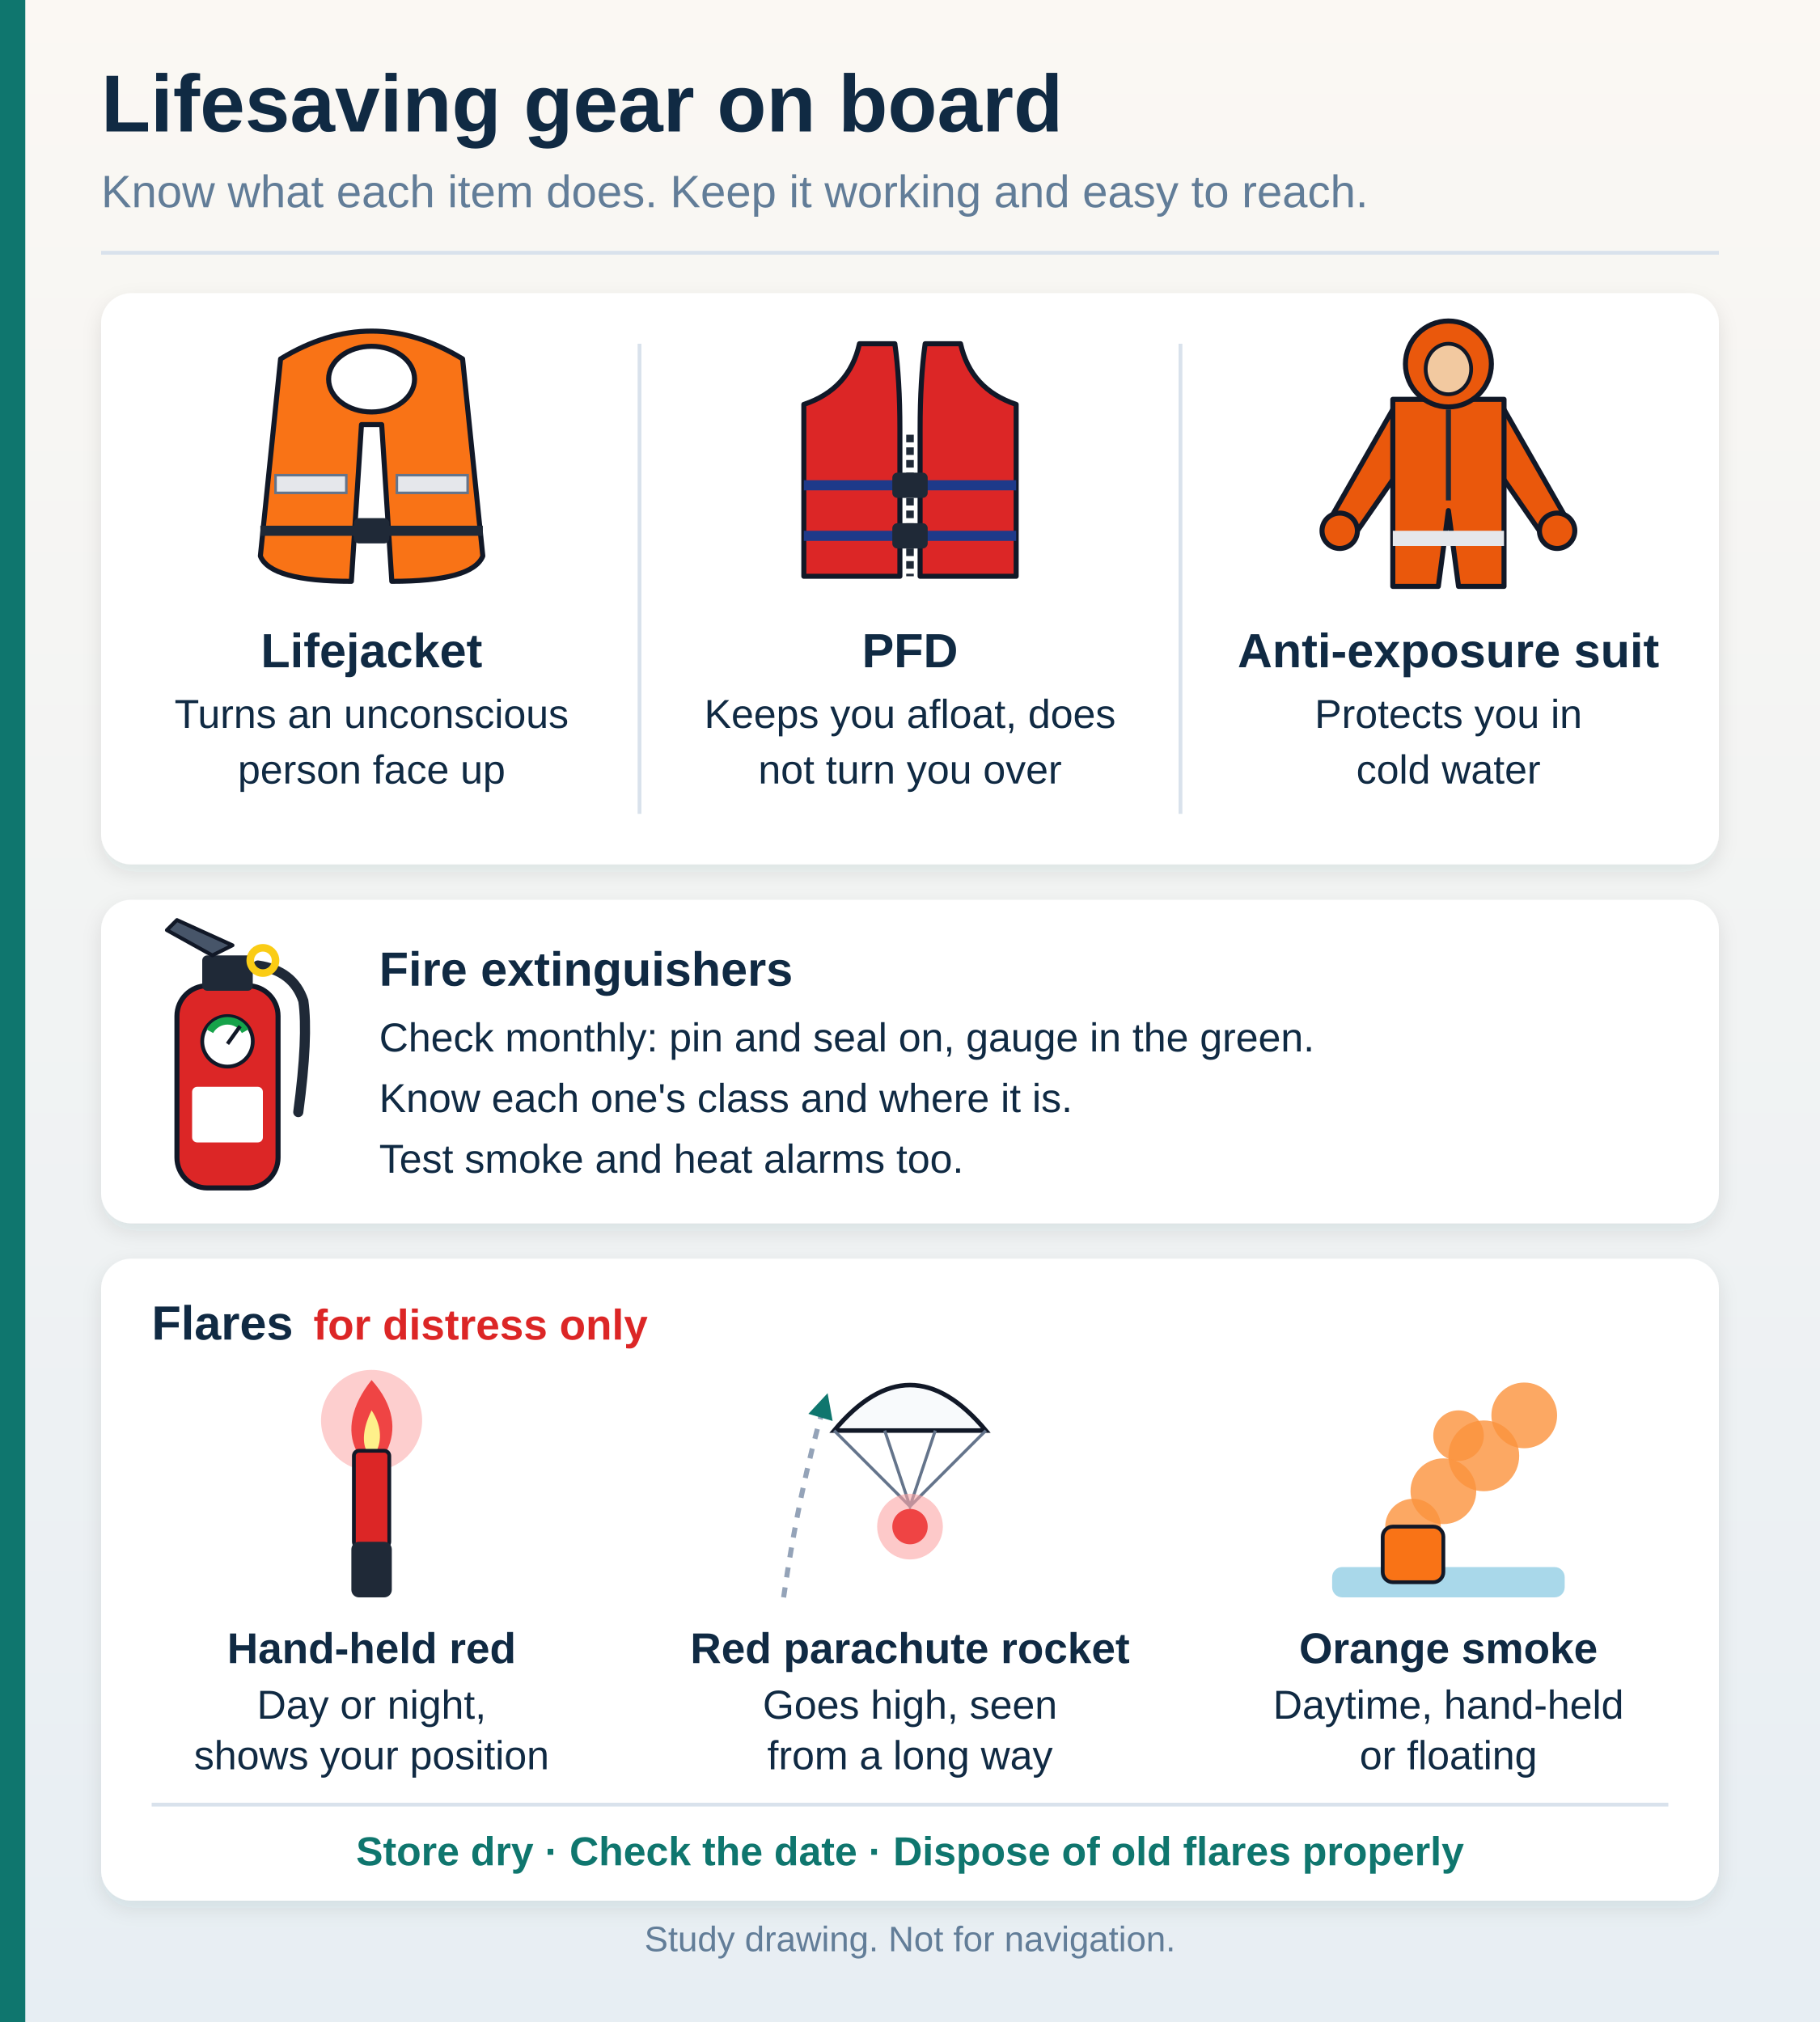
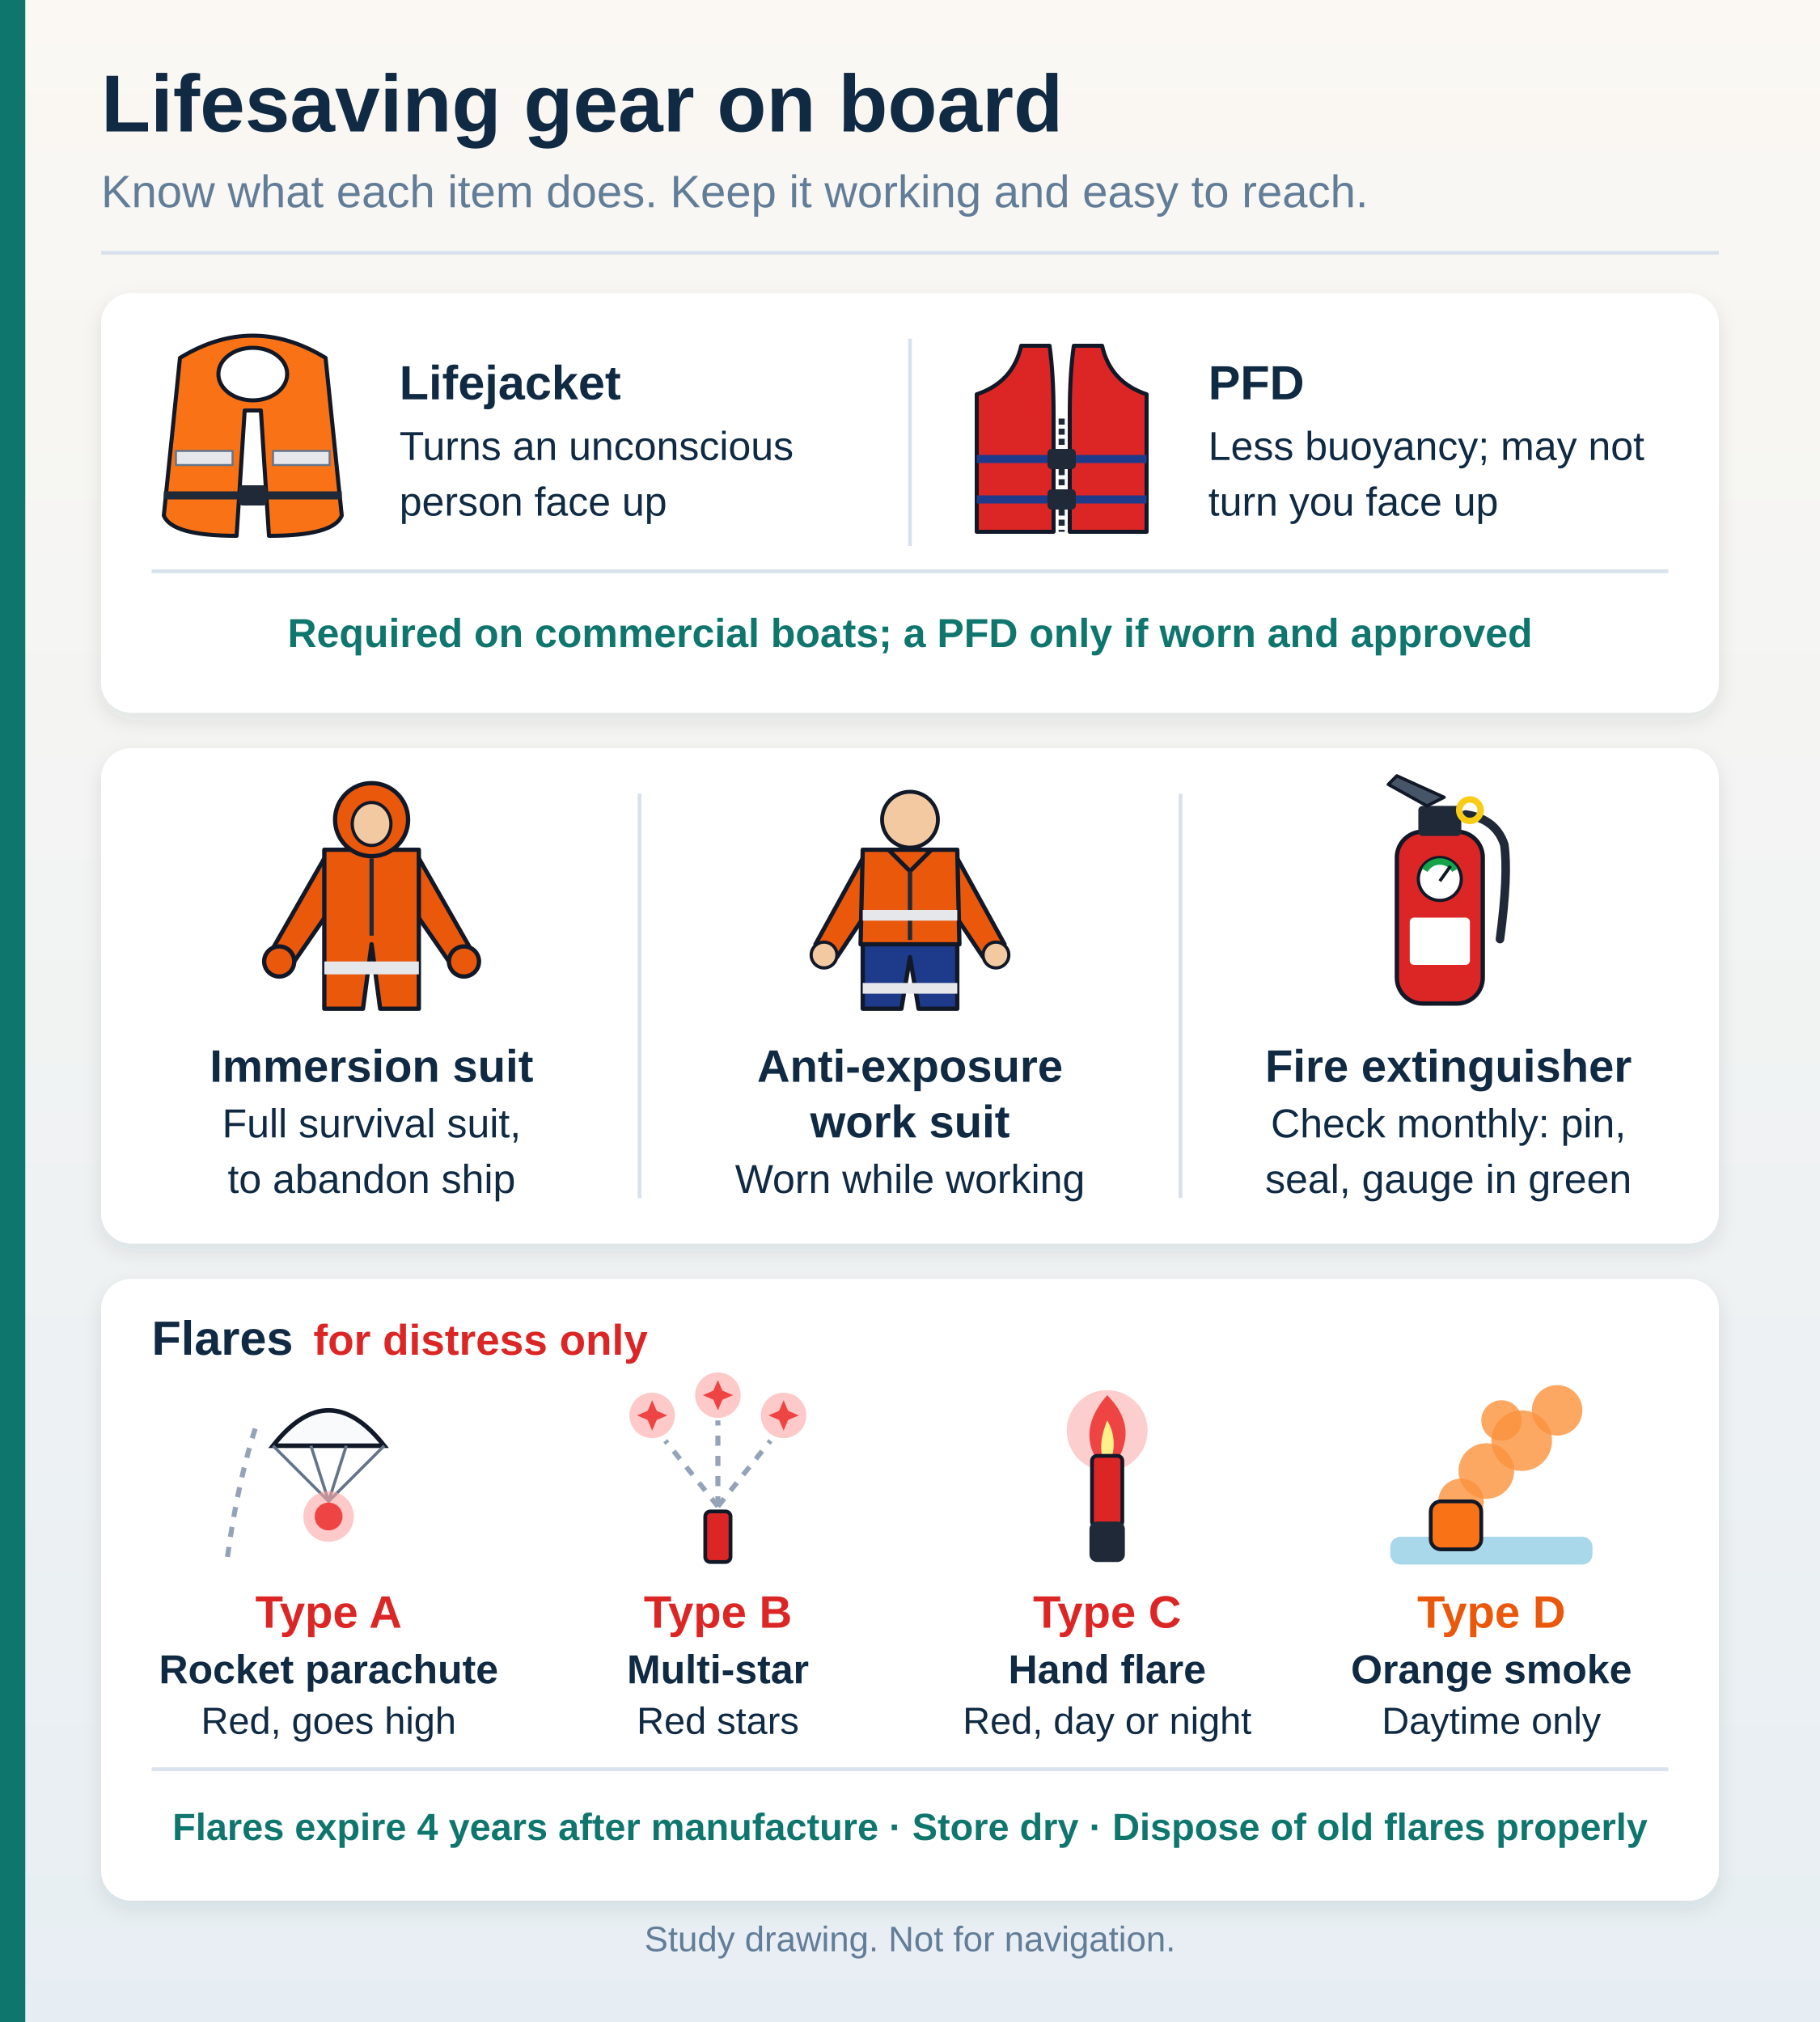
<svg xmlns="http://www.w3.org/2000/svg" viewBox="0 0 720 800" width="720" height="800" role="img">
  <defs>
    <filter id="s" x="-20%" y="-20%" width="140%" height="150%">
      <feDropShadow dx="0" dy="3" stdDeviation="4" flood-color="#102a43" flood-opacity="0.10" />
    </filter>
    <linearGradient id="paper" x1="0" y1="0" x2="0" y2="1">
      <stop offset="0" stop-color="#fbf8f3" />
      <stop offset="1" stop-color="#e7eef3" />
    </linearGradient>
    <linearGradient id="sea" x1="0" y1="0" x2="0" y2="1">
      <stop offset="0" stop-color="#d4eef7" />
      <stop offset="1" stop-color="#a9d8ea" />
    </linearGradient>
    <marker id="ah" viewBox="0 0 10 10" refX="5" refY="5" markerWidth="5" markerHeight="5" orient="auto-start-reverse">
      <path d="M0,0 L10,5 L0,10 z" fill="#0f766e" />
    </marker>
    <marker id="ahd" viewBox="0 0 10 10" refX="5" refY="5" markerWidth="4" markerHeight="4" orient="auto-start-reverse">
      <path d="M0,0 L10,5 L0,10 z" fill="#c2410c" />
    </marker>
  </defs>
  <rect width="720" height="800" fill="url(#paper)" />
  <rect x="0" y="0" width="10" height="800" fill="#0f766e" />
  <text x="40" y="52" font-size="32" text-anchor="start" fill="#102a43" font-weight="bold" font-family="Liberation Sans">Lifesaving gear on board</text>
  <text x="40" y="82" font-size="18" text-anchor="start" fill="#627d98" font-family="Liberation Sans">Know what each item does. Keep it working and easy to reach.</text>
  <line x1="40" y1="100" x2="680" y2="100" stroke="#d9e2ec" stroke-width="1.5" />
-   <rect x="40" y="116" width="640" height="226" rx="12" fill="#ffffff" filter="url(#s)" />
-   <path d="M111,142 Q147,120 183,142 L191,220 Q187,230 155,230 L151,168 L143,168 L139,230 Q107,230 103,220 Z" fill="#f97316" stroke="#111827" stroke-width="2" stroke-linejoin="round" />
-   <ellipse cx="147" cy="150" rx="17" ry="13" fill="#ffffff" stroke="#111827" stroke-width="2" />
-   <rect x="109" y="188" width="28" height="7" fill="#e5e7eb" stroke="#64748b" stroke-width="1" />
-   <rect x="157" y="188" width="28" height="7" fill="#e5e7eb" stroke="#64748b" stroke-width="1" />
-   <line x1="103" y1="210" x2="191" y2="210" stroke="#1f2937" stroke-width="4" />
-   <rect x="140" y="205" width="14" height="10" rx="2" fill="#1f2937" />
-   <path d="M354,136 L340,136 Q336,154 318,160 L318,228 L356,228 L356,170 Q356,150 354,136 Z" fill="#dc2626" stroke="#111827" stroke-width="2" stroke-linejoin="round" />
-   <path d="M366,136 L380,136 Q384,154 402,160 L402,228 L364,228 L364,170 Q364,150 366,136 Z" fill="#dc2626" stroke="#111827" stroke-width="2" stroke-linejoin="round" />
-   <line x1="360" y1="172" x2="360" y2="228" stroke="#1f2937" stroke-width="3" stroke-dasharray="3 2" />
-   <line x1="318" y1="192" x2="402" y2="192" stroke="#1e3a8a" stroke-width="4" />
-   <line x1="318" y1="212" x2="402" y2="212" stroke="#1e3a8a" stroke-width="4" />
-   <rect x="353" y="187" width="14" height="10" rx="2" fill="#1f2937" />
-   <rect x="353" y="207" width="14" height="10" rx="2" fill="#1f2937" />
-   <path d="M551,162 L527,204 L537,210 L555,184 Z" fill="#ea580c" stroke="#111827" stroke-width="2" stroke-linejoin="round" />
-   <path d="M595,162 L619,204 L609,210 L591,184 Z" fill="#ea580c" stroke="#111827" stroke-width="2" stroke-linejoin="round" />
-   <path d="M551,158 L595,158 L595,232 L577,232 L573,202 L569,232 L551,232 Z" fill="#ea580c" stroke="#111827" stroke-width="2" stroke-linejoin="round" />
-   <circle cx="573" cy="144" r="17" fill="#ea580c" stroke="#111827" stroke-width="2" />
-   <ellipse cx="573" cy="146" rx="9" ry="10" fill="#f2c9a0" stroke="#111827" stroke-width="1.5" />
-   <line x1="573" y1="162" x2="573" y2="198" stroke="#1f2937" stroke-width="2" />
-   <rect x="551" y="210" width="44" height="6" fill="#e5e7eb" />
-   <circle cx="530" cy="210" r="7" fill="#ea580c" stroke="#111827" stroke-width="2" />
-   <circle cx="616" cy="210" r="7" fill="#ea580c" stroke="#111827" stroke-width="2" />
-   <line x1="253" y1="136" x2="253" y2="322" stroke="#d9e2ec" stroke-width="1.5" />
-   <line x1="467" y1="136" x2="467" y2="322" stroke="#d9e2ec" stroke-width="1.5" />
-   <text x="147" y="264" font-size="19" text-anchor="middle" fill="#102a43" font-weight="bold" font-family="Liberation Sans">Lifejacket</text>
-   <text x="147" y="288" font-size="16" text-anchor="middle" fill="#102a43" font-family="Liberation Sans">Turns an unconscious</text>
-   <text x="147" y="310" font-size="16" text-anchor="middle" fill="#102a43" font-family="Liberation Sans">person face up</text>
-   <text x="360" y="264" font-size="19" text-anchor="middle" fill="#102a43" font-weight="bold" font-family="Liberation Sans">PFD</text>
-   <text x="360" y="288" font-size="16" text-anchor="middle" fill="#102a43" font-family="Liberation Sans">Keeps you afloat, does</text>
-   <text x="360" y="310" font-size="16" text-anchor="middle" fill="#102a43" font-family="Liberation Sans">not turn you over</text>
-   <text x="573" y="264" font-size="19" text-anchor="middle" fill="#102a43" font-weight="bold" font-family="Liberation Sans">Anti-exposure suit</text>
-   <text x="573" y="288" font-size="16" text-anchor="middle" fill="#102a43" font-family="Liberation Sans">Protects you in</text>
-   <text x="573" y="310" font-size="16" text-anchor="middle" fill="#102a43" font-family="Liberation Sans">cold water</text>
-   <rect x="40" y="356" width="640" height="128" rx="12" fill="#ffffff" filter="url(#s)" />
-   <path d="M102,382 Q116,384 120,396 Q122,410 118,440" fill="none" stroke="#1f2937" stroke-width="4" stroke-linecap="round" />
-   <rect x="70" y="390" width="40" height="80" rx="12" fill="#dc2626" stroke="#111827" stroke-width="2" />
-   <rect x="80" y="378" width="20" height="14" rx="2" fill="#1f2937" />
-   <path d="M84,378 L66,368 L70,364 L92,374 Z" fill="#475569" stroke="#111827" stroke-width="1.5" stroke-linejoin="round" />
-   <circle cx="104" cy="380" r="5" fill="none" stroke="#facc15" stroke-width="3" />
-   <circle cx="90" cy="412" r="10" fill="#ffffff" stroke="#111827" stroke-width="1.5" />
-   <path d="M83,408 A8,8 0 0 1 97,408" fill="none" stroke="#16a34a" stroke-width="3" />
-   <line x1="90" y1="413" x2="95" y2="406" stroke="#111827" stroke-width="1.5" />
-   <rect x="76" y="430" width="28" height="22" rx="2" fill="#ffffff" />
-   <text x="150" y="390" font-size="19" text-anchor="start" fill="#102a43" font-weight="bold" font-family="Liberation Sans">Fire extinguishers</text>
-   <text x="150" y="416" font-size="16" text-anchor="start" fill="#102a43" font-family="Liberation Sans">Check monthly: pin and seal on, gauge in the green.</text>
-   <text x="150" y="440" font-size="16" text-anchor="start" fill="#102a43" font-family="Liberation Sans">Know each one's class and where it is.</text>
-   <text x="150" y="464" font-size="16" text-anchor="start" fill="#102a43" font-family="Liberation Sans">Test smoke and heat alarms too.</text>
-   <rect x="40" y="498" width="640" height="254" rx="12" fill="#ffffff" filter="url(#s)" />
-   <text x="60" y="530" font-size="19" text-anchor="start" fill="#102a43" font-weight="bold" font-family="Liberation Sans">Flares</text>
-   <text x="124" y="530" font-size="17" text-anchor="start" fill="#dc2626" font-weight="bold" font-family="Liberation Sans">for distress only</text>
-   <circle cx="147" cy="562" r="20" fill="#fca5a5" opacity="0.55" />
-   <path d="M147,546 C156,556 157,566 153,574 L141,574 C137,566 139,556 147,546 Z" fill="#ef4444" />
-   <path d="M147,558 C151,564 151,570 149,574 L145,574 C143,570 144,564 147,558 Z" fill="#fef08a" />
-   <rect x="140" y="574" width="14" height="38" rx="2" fill="#dc2626" stroke="#111827" stroke-width="1.5" />
-   <rect x="139" y="610" width="16" height="22" rx="3" fill="#1f2937" />
-   <path d="M330,566 Q360,530 390,566 Z" fill="#f8fafc" stroke="#111827" stroke-width="1.8" />
-   <path d="M330,566 L360,596 L390,566 M350,566 L360,596 L370,566" fill="none" stroke="#64748b" stroke-width="1.2" />
-   <circle cx="360" cy="604" r="13" fill="#fca5a5" opacity="0.6" />
-   <circle cx="360" cy="604" r="7" fill="#ef4444" />
-   <path d="M310,632 Q316,590 326,556" fill="none" stroke="#94a3b8" stroke-width="2" stroke-dasharray="4 4" marker-end="url(#ah)" />
-   <rect x="527" y="620" width="92" height="12" rx="4" fill="#a9d8ea" />
-   <circle cx="559" cy="604" r="11" fill="#fb923c" opacity="0.8" />
-   <circle cx="571" cy="590" r="13" fill="#fb923c" opacity="0.8" />
-   <circle cx="587" cy="576" r="14" fill="#fb923c" opacity="0.8" />
-   <circle cx="603" cy="560" r="13" fill="#fb923c" opacity="0.8" />
-   <circle cx="577" cy="568" r="10" fill="#fb923c" opacity="0.8" />
-   <rect x="547" y="604" width="24" height="22" rx="4" fill="#f97316" stroke="#111827" stroke-width="1.5" />
-   <text x="147" y="658" font-size="17" text-anchor="middle" fill="#102a43" font-weight="bold" font-family="Liberation Sans">Hand-held red</text>
-   <text x="147" y="680" font-size="16" text-anchor="middle" fill="#102a43" font-family="Liberation Sans">Day or night,</text>
-   <text x="147" y="700" font-size="16" text-anchor="middle" fill="#102a43" font-family="Liberation Sans">shows your position</text>
-   <text x="360" y="658" font-size="17" text-anchor="middle" fill="#102a43" font-weight="bold" font-family="Liberation Sans">Red parachute rocket</text>
-   <text x="360" y="680" font-size="16" text-anchor="middle" fill="#102a43" font-family="Liberation Sans">Goes high, seen</text>
-   <text x="360" y="700" font-size="16" text-anchor="middle" fill="#102a43" font-family="Liberation Sans">from a long way</text>
-   <text x="573" y="658" font-size="17" text-anchor="middle" fill="#102a43" font-weight="bold" font-family="Liberation Sans">Orange smoke</text>
-   <text x="573" y="680" font-size="16" text-anchor="middle" fill="#102a43" font-family="Liberation Sans">Daytime, hand-held</text>
-   <text x="573" y="700" font-size="16" text-anchor="middle" fill="#102a43" font-family="Liberation Sans">or floating</text>
-   <line x1="60" y1="714" x2="660" y2="714" stroke="#d9e2ec" stroke-width="1.5" />
-   <text x="360" y="738" font-size="16" text-anchor="middle" fill="#0f766e" font-weight="bold" font-family="Liberation Sans">Store dry  ·  Check the date  ·  Dispose of old flares properly</text>
+   <rect x="40" y="116" width="640" height="166" rx="12" fill="#ffffff" filter="url(#s)" />
+   <g transform="translate(100,172) scale(0.8) translate(0,0)">
+     <path d="M-36,-38 Q0,-60 36,-38 L44,40 Q40,50 8,50 L4,-12 L-4,-12 L-8,50 Q-40,50 -44,40 Z" fill="#f97316" stroke="#111827" stroke-width="2" stroke-linejoin="round" />
+     <ellipse cx="0" cy="-30" rx="17" ry="13" fill="#ffffff" stroke="#111827" stroke-width="2" />
+     <rect x="-38" y="8" width="28" height="7" fill="#e5e7eb" stroke="#64748b" stroke-width="1" />
+     <rect x="10" y="8" width="28" height="7" fill="#e5e7eb" stroke="#64748b" stroke-width="1" />
+     <line x1="-44" y1="30" x2="44" y2="30" stroke="#1f2937" stroke-width="4" />
+     <rect x="-7" y="25" width="14" height="10" rx="2" fill="#1f2937" />
+   </g>
+   <text x="158" y="158" font-size="19" text-anchor="start" fill="#102a43" font-weight="bold" font-family="Liberation Sans">Lifejacket</text>
+   <text x="158" y="182" font-size="16" text-anchor="start" fill="#102a43" font-family="Liberation Sans">Turns an unconscious</text>
+   <text x="158" y="204" font-size="16" text-anchor="start" fill="#102a43" font-family="Liberation Sans">person face up</text>
+   <line x1="360" y1="134" x2="360" y2="216" stroke="#d9e2ec" stroke-width="1.5" />
+   <g transform="translate(420,172) scale(0.8) translate(0,0)">
+     <path d="M-6,-44 L-20,-44 Q-24,-26 -42,-20 L-42,48 L-4,48 L-4,-10 Q-4,-30 -6,-44 Z" fill="#dc2626" stroke="#111827" stroke-width="2" stroke-linejoin="round" />
+     <path d="M6,-44 L20,-44 Q24,-26 42,-20 L42,48 L4,48 L4,-10 Q4,-30 6,-44 Z" fill="#dc2626" stroke="#111827" stroke-width="2" stroke-linejoin="round" />
+     <line x1="0" y1="-8" x2="0" y2="48" stroke="#1f2937" stroke-width="3" stroke-dasharray="3 2" />
+     <line x1="-42" y1="12" x2="42" y2="12" stroke="#1e3a8a" stroke-width="4" />
+     <line x1="-42" y1="32" x2="42" y2="32" stroke="#1e3a8a" stroke-width="4" />
+     <rect x="-7" y="7" width="14" height="10" rx="2" fill="#1f2937" />
+     <rect x="-7" y="27" width="14" height="10" rx="2" fill="#1f2937" />
+   </g>
+   <text x="478" y="158" font-size="19" text-anchor="start" fill="#102a43" font-weight="bold" font-family="Liberation Sans">PFD</text>
+   <text x="478" y="182" font-size="16" text-anchor="start" fill="#102a43" font-family="Liberation Sans">Less buoyancy; may not</text>
+   <text x="478" y="204" font-size="16" text-anchor="start" fill="#102a43" font-family="Liberation Sans">turn you face up</text>
+   <line x1="60" y1="226" x2="660" y2="226" stroke="#d9e2ec" stroke-width="1.5" />
+   <text x="360" y="256" font-size="16" text-anchor="middle" fill="#0f766e" font-weight="bold" font-family="Liberation Sans">Required on commercial boats; a PFD only if worn and approved</text>
+   <rect x="40" y="296" width="640" height="196" rx="12" fill="#ffffff" filter="url(#s)" />
+   <g transform="translate(147,360) scale(0.85) translate(0,0)">
+     <path d="M-22,-24 L-46,18 L-36,24 L-18,-2 Z" fill="#ea580c" stroke="#111827" stroke-width="2" stroke-linejoin="round" />
+     <path d="M22,-24 L46,18 L36,24 L18,-2 Z" fill="#ea580c" stroke="#111827" stroke-width="2" stroke-linejoin="round" />
+     <path d="M-22,-28 L22,-28 L22,46 L4,46 L0,16 L-4,46 L-22,46 Z" fill="#ea580c" stroke="#111827" stroke-width="2" stroke-linejoin="round" />
+     <circle cx="0" cy="-42" r="17" fill="#ea580c" stroke="#111827" stroke-width="2" />
+     <ellipse cx="0" cy="-40" rx="9" ry="10" fill="#f2c9a0" stroke="#111827" stroke-width="1.5" />
+     <line x1="0" y1="-24" x2="0" y2="12" stroke="#1f2937" stroke-width="2" />
+     <rect x="-22" y="24" width="44" height="6" fill="#e5e7eb" />
+     <circle cx="-43" cy="24" r="7" fill="#ea580c" stroke="#111827" stroke-width="2" />
+     <circle cx="43" cy="24" r="7" fill="#ea580c" stroke="#111827" stroke-width="2" />
+   </g>
+   <g transform="translate(360,360) scale(0.85) translate(0,0)">
+     <path d="M-22,-24 L-44,16 L-34,22 L-18,-2 Z" fill="#ea580c" stroke="#111827" stroke-width="2" stroke-linejoin="round" />
+     <path d="M22,-24 L44,16 L34,22 L18,-2 Z" fill="#ea580c" stroke="#111827" stroke-width="2" stroke-linejoin="round" />
+     <path d="M-22,12 L22,12 L22,46 L4,46 L0,22 L-4,46 L-22,46 Z" fill="#1e3a8a" stroke="#111827" stroke-width="2" stroke-linejoin="round" />
+     <path d="M-22,-28 L22,-28 L23,16 L-23,16 Z" fill="#ea580c" stroke="#111827" stroke-width="2" stroke-linejoin="round" />
+     <path d="M-10,-28 L0,-18 L10,-28" fill="none" stroke="#111827" stroke-width="2" />
+     <line x1="0" y1="-18" x2="0" y2="14" stroke="#1f2937" stroke-width="2" />
+     <rect x="-22" y="0" width="44" height="5" fill="#e5e7eb" />
+     <rect x="-22" y="34" width="44" height="5" fill="#e5e7eb" />
+     <circle cx="0" cy="-42" r="13" fill="#f2c9a0" stroke="#111827" stroke-width="1.8" />
+     <circle cx="-40" cy="21" r="6" fill="#f2c9a0" stroke="#111827" stroke-width="1.5" />
+     <circle cx="40" cy="21" r="6" fill="#f2c9a0" stroke="#111827" stroke-width="1.5" />
+   </g>
+   <g transform="translate(573,352) scale(0.85) translate(-94,-417)">
+     <path d="M102,382 Q116,384 120,396 Q122,410 118,440" fill="none" stroke="#1f2937" stroke-width="4" stroke-linecap="round" />
+     <rect x="70" y="390" width="40" height="80" rx="12" fill="#dc2626" stroke="#111827" stroke-width="2" />
+     <rect x="80" y="378" width="20" height="14" rx="2" fill="#1f2937" />
+     <path d="M84,378 L66,368 L70,364 L92,374 Z" fill="#475569" stroke="#111827" stroke-width="1.5" stroke-linejoin="round" />
+     <circle cx="104" cy="380" r="5" fill="none" stroke="#facc15" stroke-width="3" />
+     <circle cx="90" cy="412" r="10" fill="#ffffff" stroke="#111827" stroke-width="1.5" />
+     <path d="M83,408 A8,8 0 0 1 97,408" fill="none" stroke="#16a34a" stroke-width="3" />
+     <line x1="90" y1="413" x2="95" y2="406" stroke="#111827" stroke-width="1.5" />
+     <rect x="76" y="430" width="28" height="22" rx="2" fill="#ffffff" />
+   </g>
+   <line x1="253" y1="314" x2="253" y2="474" stroke="#d9e2ec" stroke-width="1.5" />
+   <line x1="467" y1="314" x2="467" y2="474" stroke="#d9e2ec" stroke-width="1.5" />
+   <text x="147" y="428" font-size="18" text-anchor="middle" fill="#102a43" font-weight="bold" font-family="Liberation Sans">Immersion suit</text>
+   <text x="147" y="450" font-size="16" text-anchor="middle" fill="#102a43" font-family="Liberation Sans">Full survival suit,</text>
+   <text x="147" y="472" font-size="16" text-anchor="middle" fill="#102a43" font-family="Liberation Sans">to abandon ship</text>
+   <text x="360" y="428" font-size="18" text-anchor="middle" fill="#102a43" font-weight="bold" font-family="Liberation Sans">Anti-exposure</text>
+   <text x="360" y="450" font-size="18" text-anchor="middle" fill="#102a43" font-weight="bold" font-family="Liberation Sans">work suit</text>
+   <text x="360" y="472" font-size="16" text-anchor="middle" fill="#102a43" font-family="Liberation Sans">Worn while working</text>
+   <text x="573" y="428" font-size="18" text-anchor="middle" fill="#102a43" font-weight="bold" font-family="Liberation Sans">Fire extinguisher</text>
+   <text x="573" y="450" font-size="16" text-anchor="middle" fill="#102a43" font-family="Liberation Sans">Check monthly: pin,</text>
+   <text x="573" y="472" font-size="16" text-anchor="middle" fill="#102a43" font-family="Liberation Sans">seal, gauge in green</text>
+   <rect x="40" y="506" width="640" height="246" rx="12" fill="#ffffff" filter="url(#s)" />
+   <text x="60" y="536" font-size="19" text-anchor="start" fill="#102a43" font-weight="bold" font-family="Liberation Sans">Flares</text>
+   <text x="124" y="536" font-size="17" text-anchor="start" fill="#dc2626" font-weight="bold" font-family="Liberation Sans">for distress only</text>
+   <path d="M108,572 Q130,544 152,572 Z" fill="#f8fafc" stroke="#111827" stroke-width="1.8" />
+   <path d="M108,572 L130,594 L152,572 M123,572 L130,594 L137,572" fill="none" stroke="#64748b" stroke-width="1.2" />
+   <circle cx="130" cy="600" r="10" fill="#fca5a5" opacity="0.6" />
+   <circle cx="130" cy="600" r="5.5" fill="#ef4444" />
+   <path d="M90,616 Q94,586 102,562" fill="none" stroke="#94a3b8" stroke-width="2" stroke-dasharray="4 4" />
+   <rect x="279" y="598" width="10" height="20" rx="2" fill="#dc2626" stroke="#111827" stroke-width="1.5" />
+   <line x1="284" y1="596" x2="263.2" y2="570" stroke="#94a3b8" stroke-width="2" stroke-dasharray="4 4" />
+   <circle cx="258" cy="560" r="9" fill="#fca5a5" opacity="0.6" />
+   <path transform="translate(258,560)" d="M0,-6 L1.8,-1.8 L6,0 L1.8,1.8 L0,6 L-1.8,1.8 L-6,0 L-1.8,-1.8 Z" fill="#ef4444" />
+   <line x1="284" y1="596" x2="284.0" y2="562" stroke="#94a3b8" stroke-width="2" stroke-dasharray="4 4" />
+   <circle cx="284" cy="552" r="9" fill="#fca5a5" opacity="0.6" />
+   <path transform="translate(284,552)" d="M0,-6 L1.8,-1.8 L6,0 L1.8,1.8 L0,6 L-1.8,1.8 L-6,0 L-1.8,-1.8 Z" fill="#ef4444" />
+   <line x1="284" y1="596" x2="304.8" y2="570" stroke="#94a3b8" stroke-width="2" stroke-dasharray="4 4" />
+   <circle cx="310" cy="560" r="9" fill="#fca5a5" opacity="0.6" />
+   <path transform="translate(310,560)" d="M0,-6 L1.8,-1.8 L6,0 L1.8,1.8 L0,6 L-1.8,1.8 L-6,0 L-1.8,-1.8 Z" fill="#ef4444" />
+   <circle cx="438" cy="566" r="16" fill="#fca5a5" opacity="0.55" />
+   <path d="M438,552 C446,560 447,568 443,576 L433,576 C429,568 431,560 438,552 Z" fill="#ef4444" />
+   <path d="M438,562 C441,567 441,572 440,576 L436,576 C435,572 436,567 438,562 Z" fill="#fef08a" />
+   <rect x="432" y="576" width="12" height="28" rx="2" fill="#dc2626" stroke="#111827" stroke-width="1.5" />
+   <rect x="431" y="602" width="14" height="16" rx="3" fill="#1f2937" />
+   <rect x="550" y="608" width="80" height="11" rx="4" fill="#a9d8ea" />
+   <circle cx="578" cy="594" r="9" fill="#fb923c" opacity="0.8" />
+   <circle cx="588" cy="582" r="11" fill="#fb923c" opacity="0.8" />
+   <circle cx="602" cy="570" r="12" fill="#fb923c" opacity="0.8" />
+   <circle cx="616" cy="558" r="10" fill="#fb923c" opacity="0.8" />
+   <circle cx="594" cy="562" r="8" fill="#fb923c" opacity="0.8" />
+   <rect x="566" y="594" width="20" height="19" rx="4" fill="#f97316" stroke="#111827" stroke-width="1.5" />
+   <text x="130" y="644" font-size="18" text-anchor="middle" fill="#dc2626" font-weight="bold" font-family="Liberation Sans">Type A</text>
+   <text x="130" y="666" font-size="16" text-anchor="middle" fill="#102a43" font-weight="bold" font-family="Liberation Sans">Rocket parachute</text>
+   <text x="130" y="686" font-size="15" text-anchor="middle" fill="#102a43" font-family="Liberation Sans">Red, goes high</text>
+   <text x="284" y="644" font-size="18" text-anchor="middle" fill="#dc2626" font-weight="bold" font-family="Liberation Sans">Type B</text>
+   <text x="284" y="666" font-size="16" text-anchor="middle" fill="#102a43" font-weight="bold" font-family="Liberation Sans">Multi-star</text>
+   <text x="284" y="686" font-size="15" text-anchor="middle" fill="#102a43" font-family="Liberation Sans">Red stars</text>
+   <text x="438" y="644" font-size="18" text-anchor="middle" fill="#dc2626" font-weight="bold" font-family="Liberation Sans">Type C</text>
+   <text x="438" y="666" font-size="16" text-anchor="middle" fill="#102a43" font-weight="bold" font-family="Liberation Sans">Hand flare</text>
+   <text x="438" y="686" font-size="15" text-anchor="middle" fill="#102a43" font-family="Liberation Sans">Red, day or night</text>
+   <text x="590" y="644" font-size="18" text-anchor="middle" fill="#ea580c" font-weight="bold" font-family="Liberation Sans">Type D</text>
+   <text x="590" y="666" font-size="16" text-anchor="middle" fill="#102a43" font-weight="bold" font-family="Liberation Sans">Orange smoke</text>
+   <text x="590" y="686" font-size="15" text-anchor="middle" fill="#102a43" font-family="Liberation Sans">Daytime only</text>
+   <line x1="60" y1="700" x2="660" y2="700" stroke="#d9e2ec" stroke-width="1.5" />
+   <text x="360" y="728" font-size="15" text-anchor="middle" fill="#0f766e" font-weight="bold" font-family="Liberation Sans">Flares expire 4 years after manufacture  ·  Store dry  ·  Dispose of old flares properly</text>
  <text x="360" y="772" font-size="14" text-anchor="middle" fill="#627d98" font-family="Liberation Sans">Study drawing. Not for navigation.</text>
</svg>
